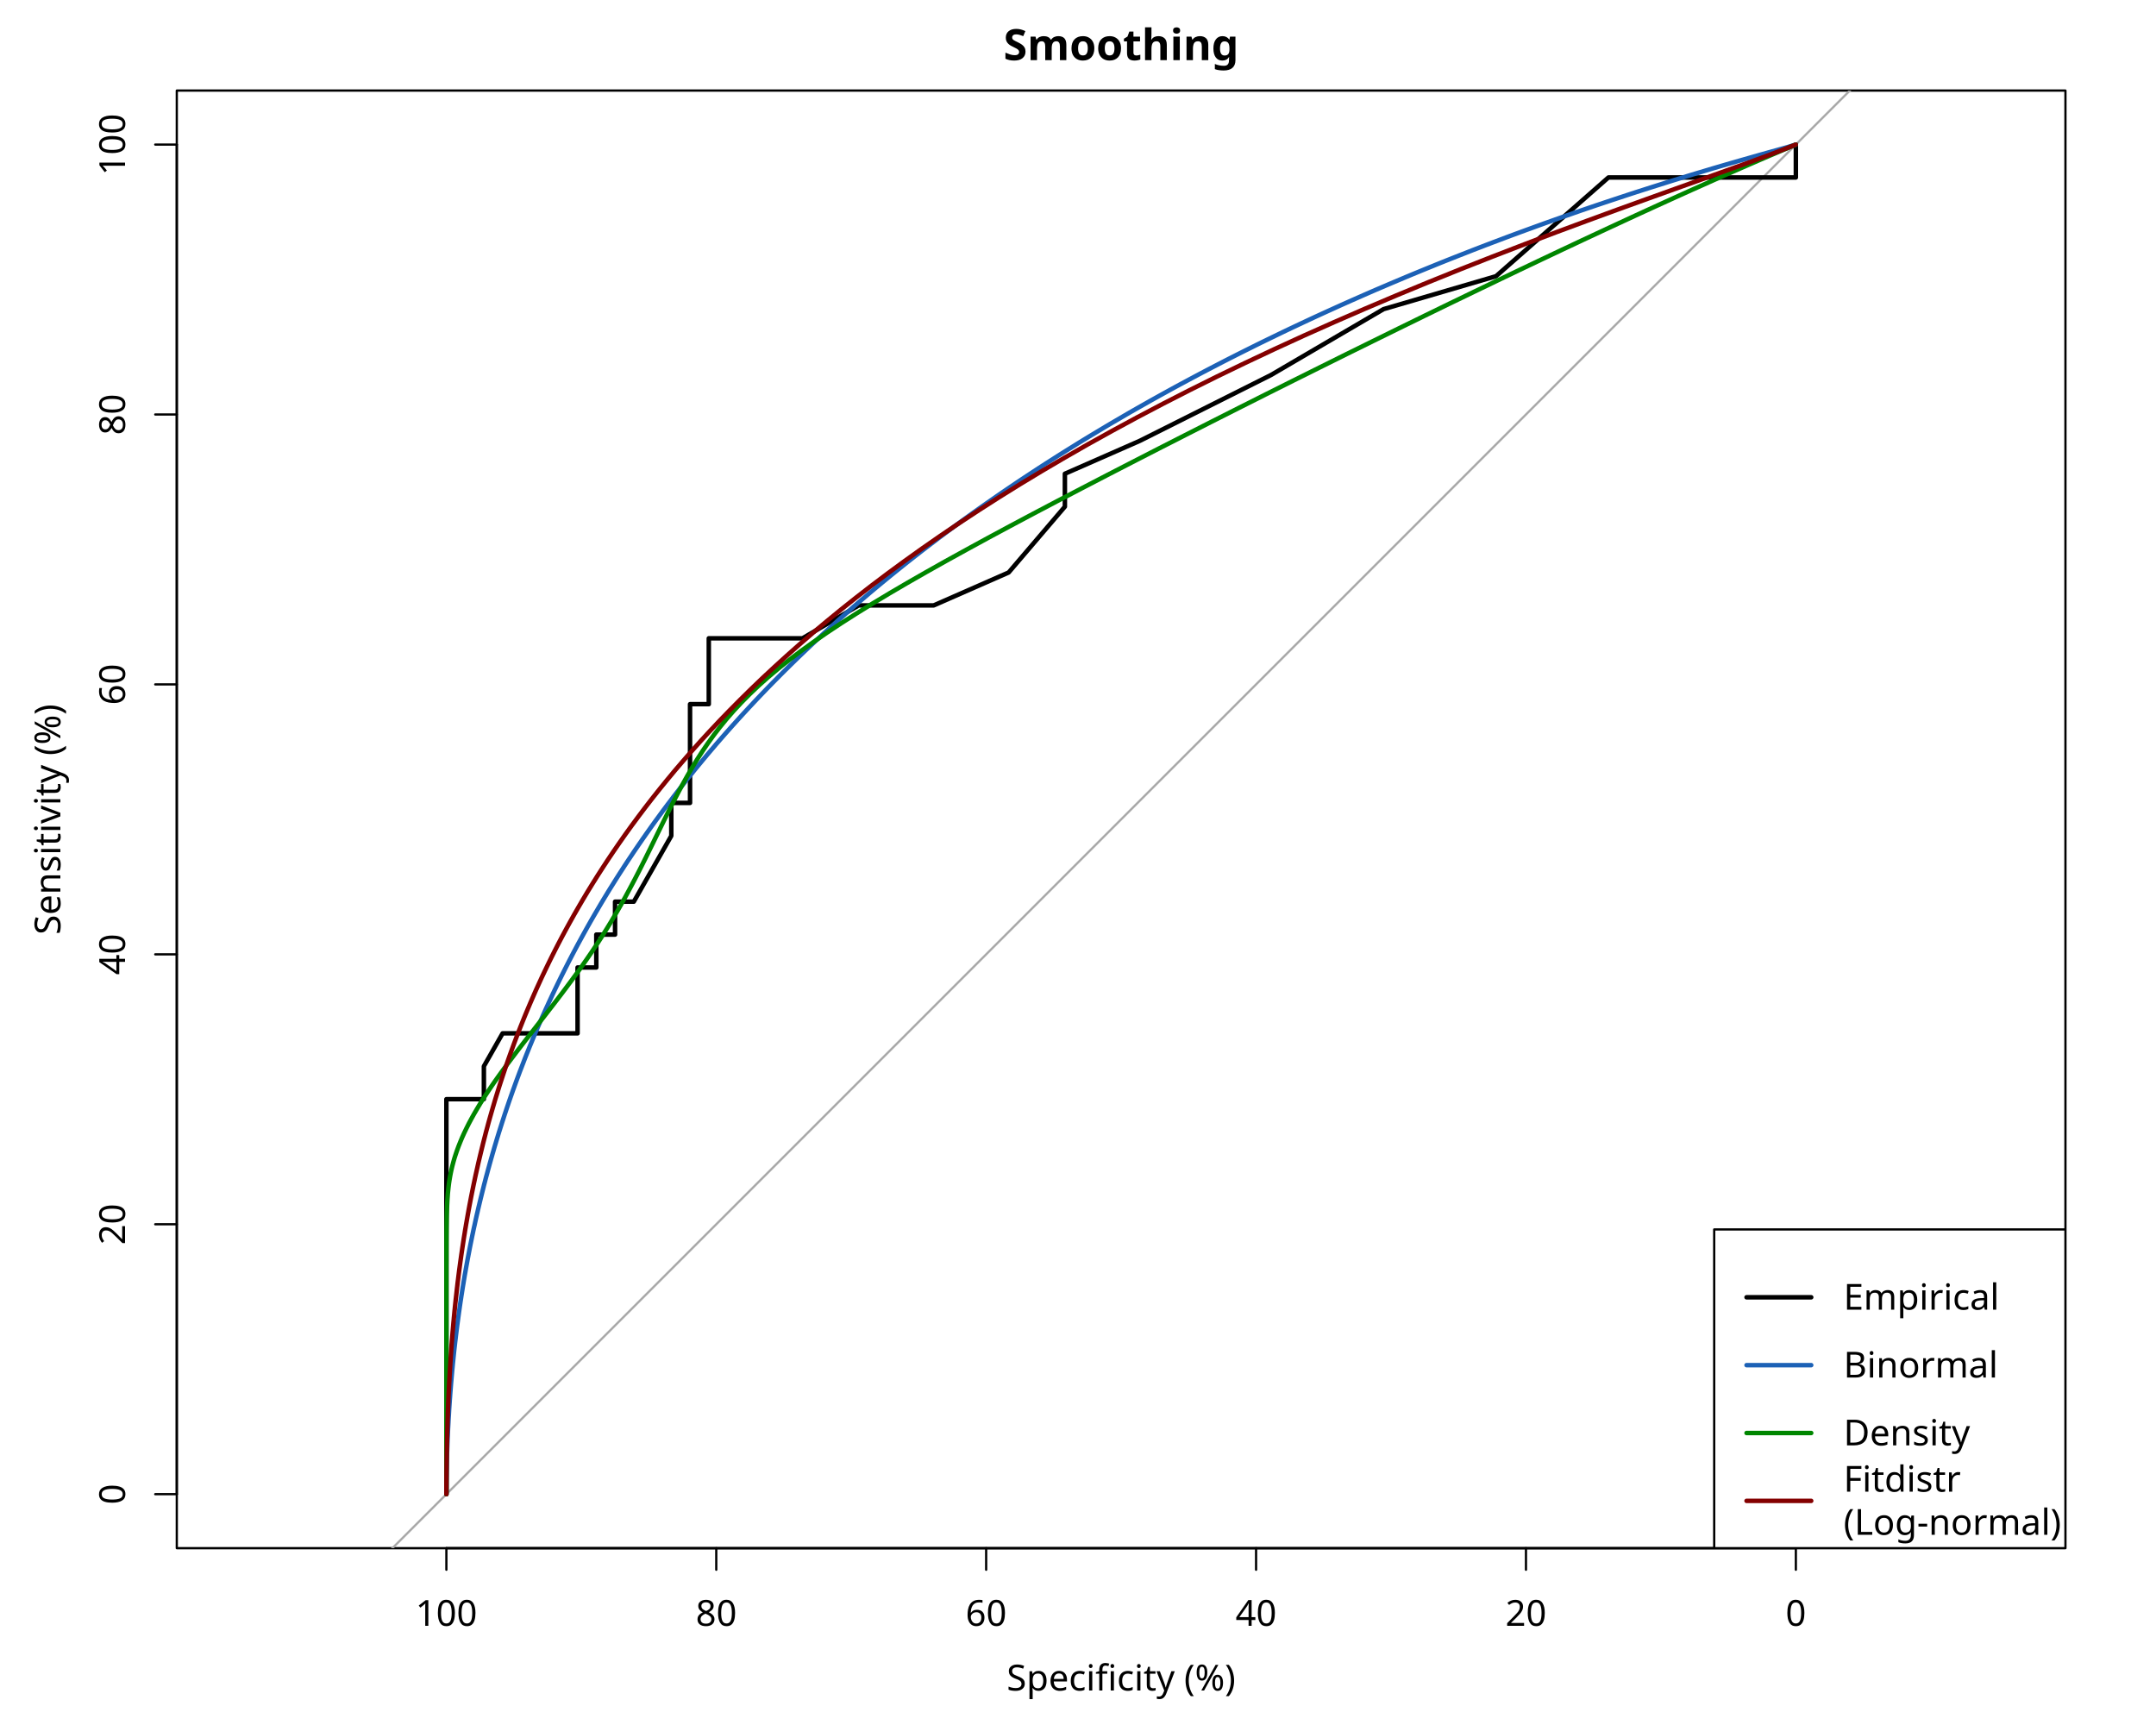
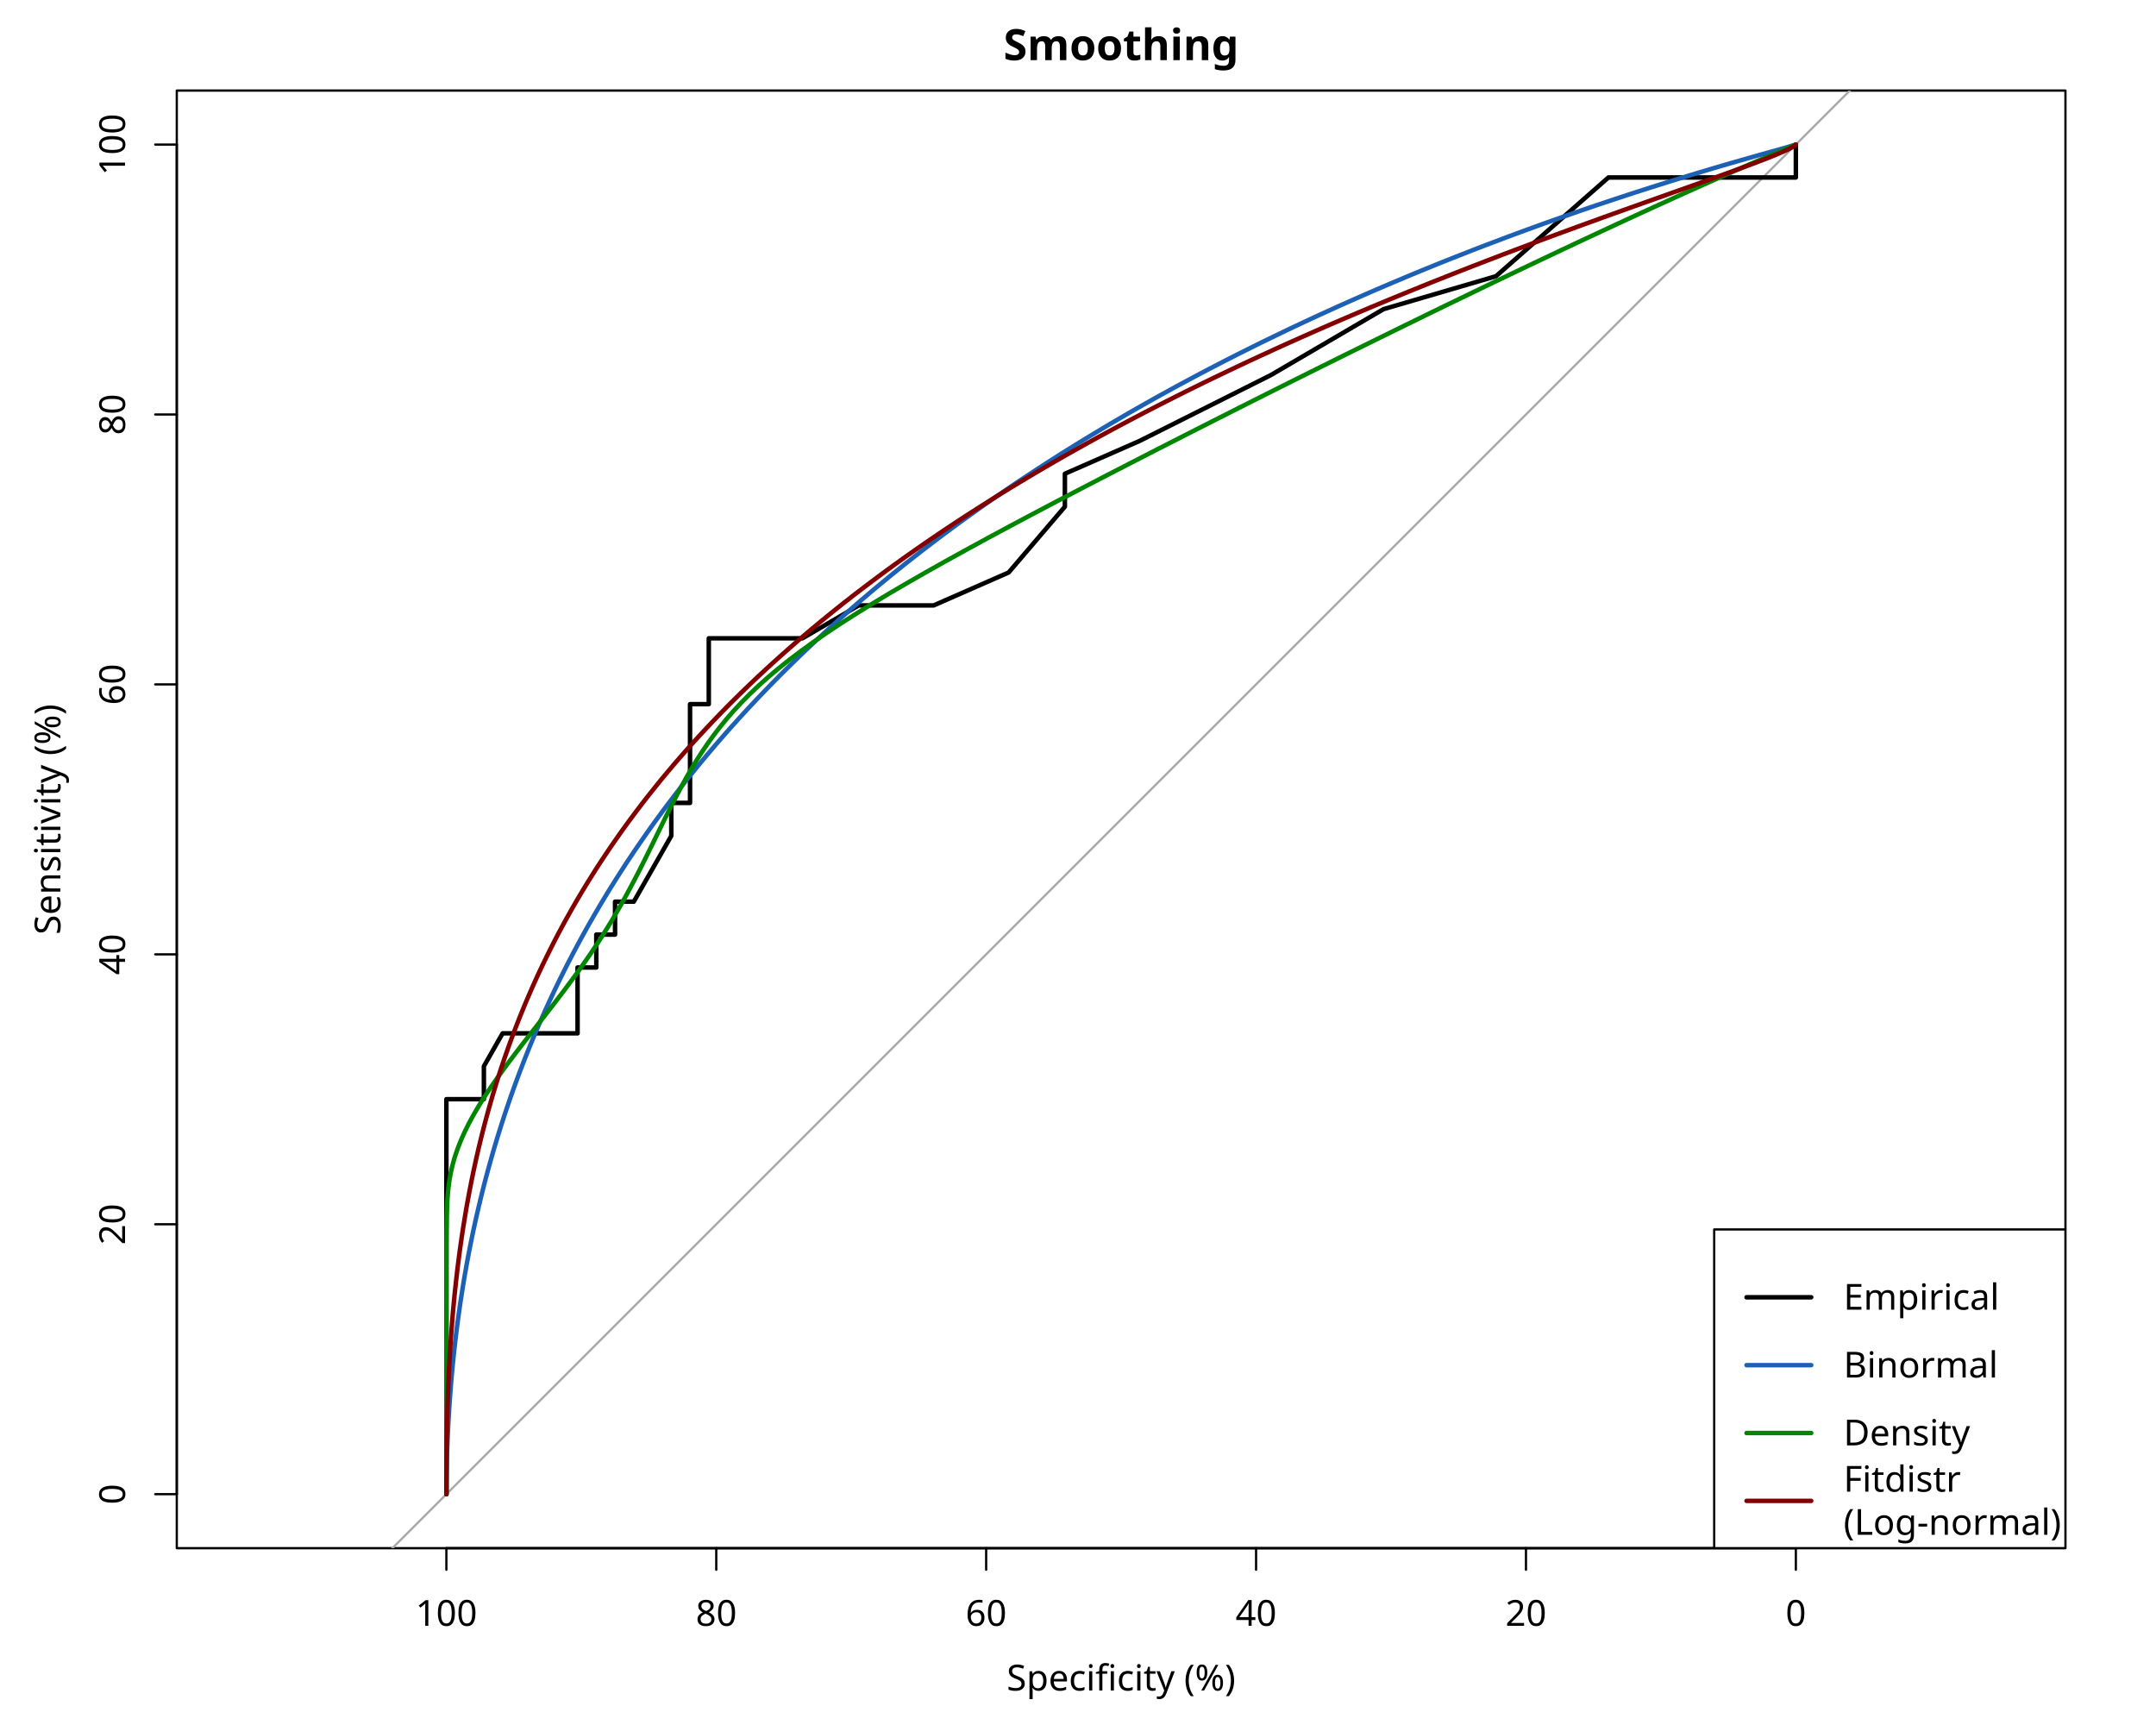
<svg xmlns="http://www.w3.org/2000/svg" class="svglite" data-engine-version="2.0" width="720.00pt" height="576.00pt" viewBox="0 0 720.00 576.00">
  <defs>
    <style type="text/css">
    .svglite line, .svglite polyline, .svglite polygon, .svglite path, .svglite rect, .svglite circle {
      fill: none;
      stroke: #000000;
      stroke-linecap: round;
      stroke-linejoin: round;
      stroke-miterlimit: 10.00;
    }
  </style>
  </defs>
  <rect width="100%" height="100%" style="stroke: none; fill: #FFFFFF;" />
  <defs>
    <clipPath id="cpMC4wMHw3MjAuMDB8MC4wMHw1NzYuMDA=">
      <rect x="0.00" y="0.00" width="720.00" height="576.00" />
    </clipPath>
  </defs>
  <g clip-path="url(#cpMC4wMHw3MjAuMDB8MC4wMHw1NzYuMDA=)">
    <text x="374.40" y="20.08" text-anchor="middle" style="font-size: 14.40px; font-weight: bold; font-family: sans;" textLength="68.85px" lengthAdjust="spacingAndGlyphs">Smoothing</text>
    <text x="374.40" y="564.48" text-anchor="middle" style="font-size: 12.00px; font-family: sans;" textLength="76.02px" lengthAdjust="spacingAndGlyphs">Specificity (%)</text>
    <text transform="translate(20.16,273.60) rotate(-90)" text-anchor="middle" style="font-size: 12.00px; font-family: sans;" textLength="76.02px" lengthAdjust="spacingAndGlyphs">Sensitivity (%)</text>
    <polygon points="59.04,516.96 689.76,516.96 689.76,30.24 59.04,30.24 " style="stroke-width: 0.75; fill: none;" />
    <line x1="599.73" y1="516.96" x2="149.07" y2="516.96" style="stroke-width: 0.75;" />
    <line x1="599.73" y1="516.96" x2="599.73" y2="524.16" style="stroke-width: 0.75;" />
    <line x1="509.60" y1="516.96" x2="509.60" y2="524.16" style="stroke-width: 0.75;" />
    <line x1="419.47" y1="516.96" x2="419.47" y2="524.16" style="stroke-width: 0.75;" />
    <line x1="329.33" y1="516.96" x2="329.33" y2="524.16" style="stroke-width: 0.75;" />
    <line x1="239.20" y1="516.96" x2="239.20" y2="524.16" style="stroke-width: 0.75;" />
    <line x1="149.07" y1="516.96" x2="149.07" y2="524.16" style="stroke-width: 0.75;" />
    <text x="149.07" y="542.88" text-anchor="middle" style="font-size: 12.00px; font-family: sans;" textLength="20.02px" lengthAdjust="spacingAndGlyphs">100</text>
    <text x="239.20" y="542.88" text-anchor="middle" style="font-size: 12.00px; font-family: sans;" textLength="13.35px" lengthAdjust="spacingAndGlyphs">80</text>
    <text x="329.33" y="542.88" text-anchor="middle" style="font-size: 12.00px; font-family: sans;" textLength="13.35px" lengthAdjust="spacingAndGlyphs">60</text>
    <text x="419.47" y="542.88" text-anchor="middle" style="font-size: 12.00px; font-family: sans;" textLength="13.35px" lengthAdjust="spacingAndGlyphs">40</text>
    <text x="509.60" y="542.88" text-anchor="middle" style="font-size: 12.00px; font-family: sans;" textLength="13.35px" lengthAdjust="spacingAndGlyphs">20</text>
    <text x="599.73" y="542.88" text-anchor="middle" style="font-size: 12.00px; font-family: sans;" textLength="6.67px" lengthAdjust="spacingAndGlyphs">0</text>
    <line x1="59.04" y1="498.93" x2="59.04" y2="48.27" style="stroke-width: 0.75;" />
    <line x1="59.04" y1="498.93" x2="51.84" y2="498.93" style="stroke-width: 0.75;" />
    <line x1="59.04" y1="408.80" x2="51.84" y2="408.80" style="stroke-width: 0.75;" />
    <line x1="59.04" y1="318.67" x2="51.84" y2="318.67" style="stroke-width: 0.75;" />
    <line x1="59.04" y1="228.53" x2="51.84" y2="228.53" style="stroke-width: 0.75;" />
    <line x1="59.04" y1="138.40" x2="51.84" y2="138.40" style="stroke-width: 0.75;" />
    <line x1="59.04" y1="48.27" x2="51.84" y2="48.27" style="stroke-width: 0.75;" />
    <text transform="translate(41.76,498.93) rotate(-90)" text-anchor="middle" style="font-size: 12.00px; font-family: sans;" textLength="6.67px" lengthAdjust="spacingAndGlyphs">0</text>
    <text transform="translate(41.76,408.80) rotate(-90)" text-anchor="middle" style="font-size: 12.00px; font-family: sans;" textLength="13.35px" lengthAdjust="spacingAndGlyphs">20</text>
    <text transform="translate(41.76,318.67) rotate(-90)" text-anchor="middle" style="font-size: 12.00px; font-family: sans;" textLength="13.35px" lengthAdjust="spacingAndGlyphs">40</text>
    <text transform="translate(41.76,228.53) rotate(-90)" text-anchor="middle" style="font-size: 12.00px; font-family: sans;" textLength="13.35px" lengthAdjust="spacingAndGlyphs">60</text>
    <text transform="translate(41.76,138.40) rotate(-90)" text-anchor="middle" style="font-size: 12.00px; font-family: sans;" textLength="13.35px" lengthAdjust="spacingAndGlyphs">80</text>
    <text transform="translate(41.76,48.27) rotate(-90)" text-anchor="middle" style="font-size: 12.00px; font-family: sans;" textLength="20.02px" lengthAdjust="spacingAndGlyphs">100</text>
  </g>
  <defs>
    <clipPath id="cpNTkuMDR8Njg5Ljc2fDMwLjI0fDUxNi45Ng==">
      <rect x="59.04" y="30.24" width="630.72" height="486.72" />
    </clipPath>
  </defs>
  <g clip-path="url(#cpNTkuMDR8Njg5Ljc2fDMwLjI0fDUxNi45Ng==)">
    <line x1="59.04" y1="588.96" x2="689.76" y2="-41.76" style="stroke-width: 0.75; stroke: #A9A9A9;" />
    <polyline points="599.73,48.27 599.73,59.26 568.44,59.26 549.66,59.26 537.14,59.26 499.59,92.23 462.03,103.23 424.47,125.21 380.66,147.19 355.62,158.19 355.62,169.18 336.84,191.16 311.81,202.15 286.77,202.15 267.99,213.14 255.47,213.14 249.21,213.14 236.70,213.14 236.70,224.14 236.70,235.13 230.44,235.13 230.44,246.12 230.44,257.11 230.44,268.10 224.18,268.10 224.18,279.10 217.92,290.09 211.66,301.08 205.40,301.08 205.40,312.07 199.14,312.07 199.14,323.06 192.88,323.06 192.88,345.05 186.62,345.05 180.36,345.05 167.84,345.05 161.59,356.04 161.59,367.03 149.07,367.03 149.07,378.02 149.07,389.01 149.07,400.01 149.07,411.00 149.07,432.98 149.07,443.97 149.07,454.97 149.07,465.96 149.07,476.95 149.07,487.94 149.07,498.93 " style="stroke-width: 1.50;" />
    <polyline points="599.73,48.27 599.73,48.27 596.85,49.15 593.72,50.03 590.56,50.91 587.42,51.79 584.30,52.68 581.21,53.56 578.15,54.44 575.12,55.32 572.12,56.20 569.15,57.09 566.21,57.97 563.30,58.85 560.43,59.73 557.58,60.61 554.76,61.50 551.96,62.38 549.20,63.26 546.45,64.14 543.74,65.02 541.05,65.91 538.38,66.79 535.74,67.67 533.12,68.55 530.53,69.43 527.95,70.31 525.40,71.20 522.87,72.08 520.37,72.96 517.88,73.84 515.41,74.72 512.96,75.61 510.54,76.49 508.13,77.37 505.74,78.25 503.37,79.13 501.02,80.02 498.68,80.90 496.36,81.78 494.07,82.66 491.78,83.54 489.52,84.43 487.27,85.31 485.04,86.19 482.82,87.07 480.62,87.95 478.44,88.84 476.27,89.72 474.12,90.60 471.98,91.48 469.86,92.36 467.75,93.25 465.66,94.13 463.58,95.01 461.52,95.89 459.46,96.77 457.43,97.65 455.40,98.54 453.40,99.42 451.40,100.30 449.42,101.18 447.45,102.06 445.49,102.95 443.55,103.83 441.61,104.71 439.69,105.59 437.79,106.47 435.89,107.36 434.01,108.24 432.14,109.12 430.28,110.00 428.44,110.88 426.60,111.77 424.78,112.65 422.97,113.53 421.16,114.41 419.38,115.29 417.60,116.18 415.83,117.06 414.07,117.94 412.33,118.82 410.59,119.70 408.87,120.58 407.15,121.47 405.45,122.35 403.75,123.23 402.07,124.11 400.40,124.99 398.73,125.88 397.08,126.76 395.44,127.64 393.80,128.52 392.18,129.40 390.56,130.29 388.96,131.17 387.36,132.05 385.78,132.93 384.20,133.81 382.63,134.70 381.07,135.58 379.52,136.46 377.98,137.34 376.45,138.22 374.93,139.11 373.42,139.99 371.91,140.87 370.41,141.75 368.93,142.63 367.45,143.52 365.98,144.40 364.51,145.28 363.06,146.16 361.61,147.04 360.18,147.92 358.75,148.81 357.33,149.69 355.91,150.57 354.51,151.45 353.11,152.33 351.72,153.22 350.34,154.10 348.96,154.98 347.60,155.86 346.24,156.74 344.89,157.63 343.55,158.51 342.21,159.39 340.88,160.27 339.56,161.15 338.25,162.04 336.94,162.92 335.64,163.80 334.35,164.68 333.07,165.56 331.79,166.45 330.52,167.33 329.25,168.21 328.00,169.09 326.75,169.97 325.51,170.86 324.27,171.74 323.04,172.62 321.82,173.50 320.61,174.38 319.40,175.26 318.19,176.15 317.00,177.03 315.81,177.91 314.63,178.79 313.45,179.67 312.28,180.56 311.12,181.44 309.97,182.32 308.82,183.20 307.67,184.08 306.54,184.97 305.40,185.85 304.28,186.73 303.16,187.61 302.05,188.49 300.94,189.38 299.84,190.26 298.75,191.14 297.66,192.02 296.58,192.90 295.50,193.79 294.43,194.67 293.37,195.55 292.31,196.43 291.26,197.31 290.21,198.19 289.17,199.08 288.13,199.96 287.10,200.84 286.08,201.72 285.06,202.60 284.05,203.49 283.04,204.37 282.04,205.25 281.04,206.13 280.05,207.01 279.07,207.90 278.09,208.78 277.11,209.66 276.14,210.54 275.18,211.42 274.22,212.31 273.27,213.19 272.32,214.07 271.38,214.95 270.44,215.83 269.51,216.72 268.58,217.60 267.66,218.48 266.74,219.36 265.83,220.24 264.92,221.13 264.02,222.01 263.13,222.89 262.23,223.77 261.35,224.65 260.47,225.53 259.59,226.42 258.72,227.30 257.85,228.18 256.99,229.06 256.13,229.94 255.28,230.83 254.43,231.71 253.59,232.59 252.75,233.47 251.92,234.35 251.09,235.24 250.26,236.12 249.44,237.00 248.63,237.88 247.82,238.76 247.01,239.65 246.21,240.53 245.42,241.41 244.62,242.29 243.84,243.17 243.05,244.06 242.27,244.94 241.50,245.82 240.73,246.70 239.97,247.58 239.20,248.46 238.45,249.35 237.70,250.23 236.95,251.11 236.20,251.99 235.47,252.87 234.73,253.76 234.00,254.64 233.27,255.52 232.55,256.40 231.83,257.28 231.12,258.17 230.41,259.05 229.70,259.93 229.00,260.81 228.31,261.69 227.61,262.58 226.92,263.46 226.24,264.34 225.56,265.22 224.88,266.10 224.21,266.99 223.54,267.87 222.87,268.75 222.21,269.63 221.55,270.51 220.90,271.40 220.25,272.28 219.61,273.16 218.96,274.04 218.33,274.92 217.69,275.80 217.06,276.69 216.44,277.57 215.81,278.45 215.20,279.33 214.58,280.21 213.97,281.10 213.36,281.98 212.76,282.86 212.16,283.74 211.56,284.62 210.97,285.51 210.38,286.39 209.79,287.27 209.21,288.15 208.63,289.03 208.06,289.92 207.49,290.80 206.92,291.68 206.36,292.56 205.80,293.44 205.24,294.33 204.69,295.21 204.14,296.09 203.59,296.97 203.05,297.85 202.51,298.74 201.97,299.62 201.44,300.50 200.91,301.38 200.39,302.26 199.87,303.14 199.35,304.03 198.83,304.91 198.32,305.79 197.81,306.67 197.30,307.55 196.80,308.44 196.30,309.32 195.81,310.20 195.32,311.08 194.83,311.96 194.34,312.85 193.86,313.73 193.38,314.61 192.90,315.49 192.43,316.37 191.96,317.26 191.49,318.14 191.03,319.02 190.57,319.90 190.11,320.78 189.66,321.67 189.21,322.55 188.76,323.43 188.32,324.31 187.88,325.19 187.44,326.07 187.00,326.96 186.57,327.84 186.14,328.72 185.72,329.60 185.29,330.48 184.87,331.37 184.45,332.25 184.04,333.13 183.63,334.01 183.22,334.89 182.82,335.78 182.41,336.66 182.01,337.54 181.62,338.42 181.22,339.30 180.83,340.19 180.45,341.07 180.06,341.95 179.68,342.83 179.30,343.71 178.92,344.60 178.55,345.48 178.18,346.36 177.81,347.24 177.45,348.12 177.08,349.01 176.72,349.89 176.37,350.77 176.01,351.65 175.66,352.53 175.31,353.41 174.97,354.30 174.63,355.18 174.29,356.06 173.95,356.94 173.61,357.82 173.28,358.71 172.95,359.59 172.62,360.47 172.30,361.35 171.98,362.23 171.66,363.12 171.34,364.00 171.03,364.88 170.72,365.76 170.41,366.64 170.10,367.53 169.80,368.41 169.50,369.29 169.20,370.17 168.91,371.05 168.61,371.94 168.32,372.82 168.04,373.70 167.75,374.58 167.47,375.46 167.19,376.34 166.91,377.23 166.63,378.11 166.36,378.99 166.09,379.87 165.82,380.75 165.56,381.64 165.29,382.52 165.03,383.40 164.78,384.28 164.52,385.16 164.27,386.05 164.01,386.93 163.77,387.81 163.52,388.69 163.28,389.57 163.03,390.46 162.80,391.34 162.56,392.22 162.32,393.10 162.09,393.98 161.86,394.87 161.63,395.75 161.41,396.63 161.19,397.51 160.97,398.39 160.75,399.28 160.53,400.16 160.32,401.04 160.11,401.92 159.90,402.80 159.69,403.68 159.49,404.57 159.28,405.45 159.08,406.33 158.88,407.21 158.69,408.09 158.50,408.98 158.30,409.86 158.11,410.74 157.93,411.62 157.74,412.50 157.56,413.39 157.38,414.27 157.20,415.15 157.02,416.03 156.85,416.91 156.68,417.80 156.51,418.68 156.34,419.56 156.17,420.44 156.01,421.32 155.85,422.21 155.69,423.09 155.53,423.97 155.38,424.85 155.22,425.73 155.07,426.62 154.92,427.50 154.78,428.38 154.63,429.26 154.49,430.14 154.35,431.02 154.21,431.91 154.07,432.79 153.94,433.67 153.80,434.55 153.67,435.43 153.54,436.32 153.42,437.20 153.29,438.08 153.17,438.96 153.05,439.84 152.93,440.73 152.81,441.61 152.69,442.49 152.58,443.37 152.47,444.25 152.36,445.14 152.25,446.02 152.15,446.90 152.04,447.78 151.94,448.66 151.84,449.55 151.74,450.43 151.64,451.31 151.55,452.19 151.46,453.07 151.37,453.95 151.28,454.84 151.19,455.72 151.11,456.60 151.02,457.48 150.94,458.36 150.86,459.25 150.78,460.13 150.71,461.01 150.63,461.89 150.56,462.77 150.49,463.66 150.42,464.54 150.35,465.42 150.29,466.30 150.22,467.18 150.16,468.07 150.10,468.95 150.04,469.83 149.98,470.71 149.93,471.59 149.88,472.48 149.82,473.36 149.77,474.24 149.73,475.12 149.68,476.00 149.63,476.89 149.59,477.77 149.55,478.65 149.51,479.53 149.47,480.41 149.44,481.29 149.40,482.18 149.37,483.06 149.34,483.94 149.31,484.82 149.28,485.70 149.25,486.59 149.23,487.47 149.21,488.35 149.19,489.23 149.17,490.11 149.15,491.00 149.13,491.88 149.12,492.76 149.10,493.64 149.09,494.52 149.08,495.41 149.08,496.29 149.07,497.17 149.07,498.05 149.07,498.93 149.07,498.93 " style="stroke-width: 1.50; stroke: #1C61B6;" />
    <polyline points="599.73,48.27 599.73,48.27 599.72,48.27 599.70,48.28 599.68,48.29 599.66,48.30 599.62,48.32 599.58,48.33 599.52,48.36 599.46,48.39 599.37,48.42 599.27,48.47 599.14,48.52 598.99,48.59 598.80,48.66 598.58,48.76 598.31,48.88 597.98,49.01 597.59,49.18 597.14,49.37 596.60,49.60 595.96,49.86 595.22,50.18 594.37,50.54 593.38,50.96 592.24,51.45 590.93,52.00 589.45,52.64 587.77,53.36 585.87,54.19 583.74,55.11 581.36,56.15 578.71,57.31 575.78,58.60 572.55,60.03 569.01,61.61 565.14,63.34 560.94,65.23 556.40,67.29 551.50,69.52 546.25,71.93 540.65,74.52 534.69,77.29 528.39,80.23 521.75,83.35 514.78,86.65 507.50,90.11 499.93,93.74 492.08,97.52 483.98,101.43 475.66,105.48 467.14,109.65 458.46,113.92 449.63,118.27 440.71,122.70 431.71,127.18 422.68,131.70 413.66,136.24 404.66,140.79 395.72,145.33 386.87,149.84 378.16,154.31 369.60,158.72 361.22,163.07 353.04,167.34 345.08,171.53 337.37,175.63 329.93,179.63 322.76,183.54 315.87,187.34 309.29,191.04 303.00,194.64 297.02,198.14 291.35,201.55 285.99,204.87 280.92,208.10 276.16,211.26 271.69,214.35 267.49,217.38 263.57,220.34 259.91,223.26 256.49,226.14 253.31,228.98 250.35,231.79 247.60,234.57 245.03,237.33 242.64,240.07 240.41,242.80 238.33,245.51 236.38,248.21 234.55,250.89 232.83,253.56 231.20,256.22 229.65,258.87 228.18,261.50 226.77,264.11 225.41,266.70 224.09,269.26 222.82,271.81 221.57,274.32 220.35,276.81 219.15,279.26 217.97,281.68 216.80,284.06 215.64,286.41 214.48,288.73 213.33,291.00 212.17,293.25 211.01,295.45 209.85,297.62 208.69,299.76 207.51,301.87 206.32,303.95 205.12,306.00 203.91,308.04 202.68,310.05 201.43,312.04 200.16,314.02 198.87,315.99 197.56,317.96 196.22,319.91 194.85,321.87 193.47,323.82 192.05,325.78 190.61,327.74 189.15,329.70 187.67,331.67 186.16,333.65 184.64,335.63 183.10,337.61 181.56,339.60 180.00,341.59 178.45,343.58 176.89,345.57 175.35,347.55 173.82,349.53 172.30,351.51 170.82,353.47 169.36,355.42 167.94,357.35 166.56,359.26 165.22,361.15 163.93,363.02 162.70,364.86 161.52,366.67 160.40,368.44 159.35,370.19 158.35,371.90 157.42,373.57 156.55,375.20 155.75,376.80 155.00,378.35 154.32,379.86 153.70,381.34 153.13,382.77 152.62,384.16 152.16,385.51 151.74,386.82 151.38,388.10 151.05,389.34 150.76,390.56 150.51,391.74 150.29,392.91 150.10,394.05 149.93,395.17 149.79,396.29 149.67,397.39 149.56,398.50 149.48,399.61 149.40,400.73 149.34,401.86 149.29,403.01 149.25,404.19 149.21,405.39 149.18,406.62 149.16,407.88 149.14,409.18 149.12,410.52 149.11,411.90 149.10,413.32 149.09,414.78 149.09,416.28 149.08,417.81 149.08,419.38 149.08,420.98 149.07,422.61 149.07,424.27 149.07,425.94 149.07,427.63 149.07,429.33 149.07,431.04 149.07,432.74 149.07,434.45 149.07,436.14 149.07,437.83 149.07,439.49 149.07,441.14 149.07,442.76 149.07,444.36 149.07,445.92 149.07,447.46 149.07,448.96 149.07,450.42 149.07,451.85 149.07,453.25 149.07,454.60 149.07,455.92 149.07,457.20 149.07,458.44 149.07,459.65 149.07,460.81 149.07,461.94 149.07,463.04 149.07,464.10 149.07,465.12 149.07,466.11 149.07,467.07 149.07,467.99 149.07,468.88 149.07,469.75 149.07,470.58 149.07,471.39 149.07,472.16 149.07,472.92 149.07,473.64 149.07,474.35 149.07,475.03 149.07,475.68 149.07,476.32 149.07,476.94 149.07,477.54 149.07,478.12 149.07,478.68 149.07,479.23 149.07,479.76 149.07,480.27 149.07,480.77 149.07,481.25 149.07,481.71 149.07,482.15 149.07,482.58 149.07,483.00 149.07,483.39 149.07,483.76 149.07,484.12 149.07,484.46 149.07,484.78 149.07,485.08 149.07,485.37 149.07,485.63 149.07,485.88 149.07,486.10 149.07,486.31 149.07,486.50 149.07,486.68 149.07,486.84 149.07,486.98 149.07,487.11 149.07,487.22 149.07,487.33 149.07,487.42 149.07,487.50 149.07,487.57 149.07,487.63 149.07,487.68 149.07,487.72 149.07,487.76 149.07,487.80 149.07,487.82 149.07,487.85 149.07,487.87 149.07,487.88 149.07,487.90 149.07,487.91 149.07,487.92 149.07,487.93 149.07,487.93 149.07,487.94 149.07,487.94 149.07,487.94 149.07,487.95 149.07,487.95 149.07,487.95 149.07,487.95 149.07,487.95 149.07,487.95 149.07,487.95 149.07,487.95 149.07,487.95 149.07,487.95 149.07,487.95 149.07,487.95 149.07,487.95 149.07,487.95 149.07,487.95 149.07,487.95 149.07,487.95 149.07,487.95 149.07,487.95 149.07,487.95 149.07,487.95 149.07,487.95 149.07,487.95 149.07,487.95 149.07,487.95 149.07,487.95 149.07,487.95 149.07,487.95 149.07,487.95 149.07,487.95 149.07,487.95 149.07,487.95 149.07,487.95 149.07,487.95 149.07,487.95 149.07,487.95 149.07,487.95 149.07,487.95 149.07,487.95 149.07,487.95 149.07,487.95 149.07,487.95 149.07,487.95 149.07,487.95 149.07,487.95 149.07,487.95 149.07,487.95 149.07,487.95 149.07,487.95 149.07,487.95 149.07,487.95 149.07,487.95 149.07,487.95 149.07,487.95 149.07,487.95 149.07,487.95 149.07,487.95 149.07,487.95 149.07,487.95 149.07,487.95 149.07,487.95 149.07,487.95 149.07,487.95 149.07,487.95 149.07,487.95 149.07,487.95 149.07,487.95 149.07,487.95 149.07,487.95 149.07,487.95 149.07,487.95 149.07,487.95 149.07,487.95 149.07,487.95 149.07,487.95 149.07,487.95 149.07,487.95 149.07,487.95 149.07,487.95 149.07,487.95 149.07,487.95 149.07,487.95 149.07,487.95 149.07,487.95 149.07,487.95 149.07,487.95 149.07,487.95 149.07,487.95 149.07,487.95 149.07,487.95 149.07,487.95 149.07,487.95 149.07,487.95 149.07,487.95 149.07,487.95 149.07,487.95 149.07,487.95 149.07,487.95 149.07,487.95 149.07,487.95 149.07,487.95 149.07,487.95 149.07,487.95 149.07,487.95 149.07,487.95 149.07,487.95 149.07,487.95 149.07,487.95 149.07,487.95 149.07,487.95 149.07,487.95 149.07,487.95 149.07,487.95 149.07,487.95 149.07,487.95 149.07,487.95 149.07,487.95 149.07,487.95 149.07,487.95 149.07,487.95 149.07,487.95 149.07,487.95 149.07,487.95 149.07,487.95 149.07,487.95 149.07,487.95 149.07,487.95 149.07,487.95 149.07,487.95 149.07,487.95 149.07,487.95 149.07,487.95 149.07,487.95 149.07,487.95 149.07,487.95 149.07,487.95 149.07,487.95 149.07,487.95 149.07,487.95 149.07,487.95 149.07,487.95 149.07,487.95 149.07,487.95 149.07,487.95 149.07,487.96 149.07,487.96 149.07,487.96 149.07,487.96 149.07,487.96 149.07,487.96 149.07,487.96 149.07,487.96 149.07,487.97 149.07,487.97 149.07,487.97 149.07,487.98 149.07,487.98 149.07,487.99 149.07,488.00 149.07,488.01 149.07,488.03 149.07,488.05 149.07,488.07 149.07,488.09 149.07,488.12 149.07,488.15 149.07,488.19 149.07,488.24 149.07,488.29 149.07,488.36 149.07,488.43 149.07,488.51 149.07,488.60 149.07,488.70 149.07,488.82 149.07,488.95 149.07,489.09 149.07,489.24 149.07,489.41 149.07,489.60 149.07,489.80 149.07,490.02 149.07,490.25 149.07,490.49 149.07,490.75 149.07,491.02 149.07,491.31 149.07,491.60 149.07,491.91 149.07,492.22 149.07,492.54 149.07,492.87 149.07,493.20 149.07,493.53 149.07,493.86 149.07,494.19 149.07,494.51 149.07,494.83 149.07,495.14 149.07,495.44 149.07,495.73 149.07,496.01 149.07,496.28 149.07,496.53 149.07,496.77 149.07,496.99 149.07,497.20 149.07,497.39 149.07,497.57 149.07,497.73 149.07,497.88 149.07,498.02 149.07,498.14 149.07,498.25 149.07,498.35 149.07,498.43 149.07,498.51 149.07,498.58 149.07,498.63 149.07,498.68 149.07,498.73 149.07,498.76 149.07,498.80 149.07,498.82 149.07,498.84 149.07,498.86 149.07,498.88 149.07,498.89 149.07,498.90 149.07,498.91 149.07,498.92 149.07,498.92 149.07,498.93 149.07,498.93 " style="stroke-width: 1.50; stroke: #008600;" />
-     <polyline points="599.73,48.27 599.73,48.27 595.49,49.96 590.16,51.99 583.80,54.33 576.50,56.96 568.38,59.86 559.57,63.01 550.18,66.38 540.32,69.94 530.12,73.68 519.66,77.56 509.04,81.59 498.33,85.72 487.60,89.95 476.91,94.27 466.31,98.65 455.84,103.09 445.54,107.57 435.42,112.08 425.52,116.62 415.86,121.17 406.44,125.72 397.27,130.28 388.37,134.83 379.74,139.37 371.38,143.89 363.29,148.38 355.47,152.86 347.91,157.30 340.61,161.71 333.58,166.08 326.80,170.42 320.26,174.72 313.96,178.97 307.90,183.18 302.07,187.35 296.45,191.47 291.05,195.54 285.86,199.56 280.86,203.54 276.06,207.47 271.44,211.34 267.00,215.17 262.74,218.95 258.64,222.68 254.70,226.35 250.91,229.98 247.27,233.56 243.77,237.09 240.40,240.56 237.17,243.99 234.06,247.37 231.08,250.70 228.21,253.99 225.44,257.22 222.79,260.41 220.24,263.55 217.78,266.65 215.42,269.70 213.15,272.71 210.96,275.67 208.86,278.58 206.84,281.46 204.89,284.29 203.02,287.07 201.22,289.82 199.48,292.52 197.81,295.19 196.20,297.81 194.65,300.40 193.16,302.95 191.72,305.45 190.34,307.92 189.00,310.36 187.71,312.76 186.47,315.12 185.28,317.44 184.13,319.73 183.02,321.99 181.95,324.21 180.91,326.40 179.92,328.56 178.95,330.69 178.03,332.78 177.13,334.85 176.27,336.88 175.43,338.88 174.63,340.85 173.85,342.80 173.10,344.71 172.37,346.60 171.67,348.46 171.00,350.30 170.34,352.10 169.71,353.88 169.10,355.64 168.51,357.37 167.94,359.07 167.39,360.75 166.85,362.40 166.34,364.04 165.84,365.64 165.35,367.23 164.89,368.79 164.44,370.33 164.00,371.85 163.57,373.35 163.16,374.82 162.77,376.28 162.38,377.71 162.01,379.13 161.65,380.53 161.30,381.90 160.97,383.26 160.64,384.60 160.32,385.92 160.01,387.22 159.71,388.50 159.43,389.77 159.15,391.01 158.87,392.25 158.61,393.46 158.36,394.66 158.11,395.84 157.87,397.01 157.64,398.16 157.41,399.29 157.19,400.41 156.98,401.52 156.77,402.61 156.57,403.69 156.38,404.75 156.19,405.79 156.01,406.83 155.83,407.85 155.65,408.86 155.49,409.85 155.32,410.83 155.17,411.80 155.01,412.75 154.86,413.70 154.72,414.63 154.58,415.55 154.44,416.46 154.31,417.35 154.18,418.24 154.05,419.11 153.93,419.97 153.81,420.82 153.69,421.66 153.58,422.49 153.47,423.31 153.36,424.12 153.26,424.92 153.16,425.71 153.06,426.49 152.97,427.26 152.87,428.02 152.78,428.77 152.70,429.51 152.61,430.24 152.53,430.97 152.45,431.68 152.37,432.39 152.29,433.09 152.21,433.78 152.14,434.46 152.07,435.13 152.00,435.79 151.93,436.45 151.87,437.10 151.80,437.74 151.74,438.38 151.68,439.00 151.62,439.62 151.56,440.23 151.51,440.84 151.45,441.43 151.40,442.02 151.35,442.61 151.30,443.18 151.25,443.75 151.20,444.32 151.15,444.87 151.11,445.42 151.06,445.97 151.02,446.50 150.98,447.04 150.93,447.56 150.89,448.08 150.85,448.59 150.81,449.10 150.78,449.60 150.74,450.10 150.70,450.59 150.67,451.08 150.64,451.56 150.60,452.03 150.57,452.50 150.54,452.97 150.51,453.42 150.48,453.88 150.45,454.33 150.42,454.77 150.39,455.21 150.36,455.65 150.33,456.08 150.31,456.50 150.28,456.92 150.26,457.34 150.23,457.75 150.21,458.15 150.19,458.56 150.16,458.95 150.14,459.35 150.12,459.74 150.10,460.12 150.08,460.51 150.06,460.88 150.04,461.26 150.02,461.63 150.00,461.99 149.98,462.35 149.96,462.71 149.94,463.07 149.93,463.42 149.91,463.76 149.89,464.11 149.88,464.45 149.86,464.78 149.84,465.11 149.83,465.44 149.81,465.77 149.80,466.09 149.78,466.41 149.77,466.73 149.76,467.04 149.74,467.35 149.73,467.66 149.72,467.96 149.71,468.26 149.69,468.56 149.68,468.85 149.67,469.14 149.66,469.43 149.65,469.72 149.64,470.00 149.62,470.28 149.61,470.56 149.60,470.83 149.59,471.10 149.58,471.37 149.57,471.64 149.56,471.90 149.55,472.16 149.55,472.42 149.54,472.68 149.53,472.93 149.52,473.18 149.51,473.43 149.50,473.68 149.49,473.92 149.49,474.16 149.48,474.40 149.47,474.64 149.46,474.87 149.46,475.10 149.45,475.33 149.44,475.56 149.44,475.79 149.43,476.01 149.42,476.23 149.42,476.45 149.41,476.67 149.40,476.89 149.40,477.10 149.39,477.31 149.39,477.52 149.38,477.73 149.37,477.93 149.37,478.14 149.36,478.34 149.36,478.54 149.35,478.74 149.35,478.93 149.34,479.13 149.34,479.32 149.33,479.51 149.33,479.70 149.32,479.89 149.32,480.07 149.31,480.26 149.31,480.44 149.31,480.62 149.30,480.80 149.30,480.98 149.29,481.15 149.29,481.33 149.29,481.50 149.28,481.67 149.28,481.84 149.27,482.01 149.27,482.17 149.27,482.34 149.26,482.50 149.26,482.66 149.26,482.82 149.25,482.98 149.25,483.14 149.25,483.30 149.24,483.45 149.24,483.61 149.24,483.76 149.23,483.91 149.23,484.06 149.23,484.21 149.23,484.36 149.22,484.50 149.22,484.65 149.22,484.79 149.22,484.93 149.21,485.07 149.21,485.21 149.21,485.35 149.21,485.49 149.20,485.63 149.20,485.76 149.20,485.89 149.20,486.03 149.19,486.16 149.19,486.29 149.19,486.42 149.19,486.55 149.19,486.67 149.18,486.80 149.18,486.93 149.18,487.05 149.18,487.17 149.18,487.29 149.17,487.42 149.17,487.54 149.17,487.65 149.17,487.77 149.17,487.89 149.17,488.01 149.16,488.12 149.16,488.24 149.16,488.35 149.16,488.46 149.16,488.57 149.16,488.68 149.15,488.79 149.15,488.90 149.15,489.01 149.15,489.12 149.15,489.22 149.15,489.33 149.15,489.43 149.14,489.53 149.14,489.64 149.14,489.74 149.14,489.84 149.14,489.94 149.14,490.04 149.14,490.14 149.14,490.24 149.13,490.33 149.13,490.43 149.13,490.53 149.13,490.62 149.13,490.71 149.13,490.81 149.13,490.90 149.13,490.99 149.13,491.08 149.12,491.17 149.12,491.26 149.12,491.35 149.12,491.44 149.12,491.53 149.12,491.61 149.12,491.70 149.12,491.79 149.12,491.87 149.12,491.96 149.12,492.04 149.11,492.12 149.11,492.20 149.11,492.29 149.11,492.37 149.11,492.45 149.11,492.53 149.11,492.61 149.11,492.69 149.11,492.76 149.11,492.84 149.11,492.92 149.11,492.99 149.10,493.07 149.10,493.14 149.10,493.22 149.10,493.29 149.10,493.37 149.10,493.44 149.10,493.51 149.10,493.58 149.10,493.65 149.10,493.73 149.10,493.80 149.10,493.87 149.10,493.93 149.10,494.00 149.10,494.07 149.10,494.14 149.10,494.21 149.09,494.27 149.09,494.34 149.09,494.40 149.09,494.47 149.09,494.53 149.09,494.60 149.09,494.66 149.09,494.73 149.09,494.79 149.09,494.85 149.09,494.91 149.09,494.97 149.09,495.04 149.09,495.10 149.09,495.16 149.09,495.22 149.09,495.28 149.09,495.33 149.09,495.39 149.09,495.45 149.09,495.51 149.08,495.57 149.08,495.62 149.08,495.68 149.08,495.73 149.08,495.79 149.08,495.85 149.08,495.90 149.08,495.95 149.08,496.01 149.08,496.06 149.08,496.12 149.08,496.17 149.08,496.22 149.08,496.27 149.08,496.32 149.08,496.38 149.08,496.43 149.08,496.48 149.08,496.53 149.08,496.58 149.08,496.63 149.08,496.68 149.08,496.73 149.08,496.77 149.08,496.82 149.08,496.87 149.08,496.92 149.08,496.97 149.08,497.01 149.08,497.06 149.08,497.11 149.08,497.15 149.07,497.20 149.07,497.24 149.07,497.29 149.07,497.33 149.07,497.38 149.07,497.42 149.07,497.47 149.07,497.51 149.07,497.55 149.07,497.60 149.07,497.64 149.07,497.68 149.07,497.72 149.07,497.76 149.07,497.81 149.07,497.85 149.07,497.89 149.07,497.93 149.07,497.97 149.07,498.01 149.07,498.05 149.07,498.09 149.07,498.13 149.07,498.17 149.07,498.21 149.07,498.25 149.07,498.28 149.07,498.32 149.07,498.36 149.07,498.40 149.07,498.43 149.07,498.47 149.07,498.51 149.07,498.55 149.07,498.58 149.07,498.62 149.07,498.65 149.07,498.69 149.07,498.73 149.07,498.76 149.07,498.80 149.07,498.83 149.07,498.86 149.07,498.90 149.07,498.93 " style="stroke-width: 1.50; stroke: #840000;" />
+     <polyline points="599.73,48.27 598.85,48.97 597.10,49.90 596.83,50.02 595.34,50.70 593.58,51.46 592.81,51.78 591.83,52.18 590.07,52.88 588.38,53.54 588.31,53.56 586.56,54.23 584.80,54.90 583.73,55.29 583.04,55.55 581.28,56.20 579.53,56.84 578.95,57.05 577.77,57.48 576.01,58.11 574.26,58.75 574.08,58.81 572.50,59.38 570.74,60.00 569.17,60.57 568.99,60.63 567.23,61.26 565.47,61.88 564.22,62.32 563.72,62.50 561.96,63.13 560.20,63.75 559.27,64.08 558.44,64.37 556.69,65.00 554.93,65.62 554.32,65.84 553.17,66.24 551.42,66.87 549.66,67.49 549.37,67.59 547.90,68.12 546.15,68.74 544.45,69.35 544.39,69.37 542.63,70.00 540.87,70.63 539.54,71.11 539.12,71.26 537.36,71.89 535.60,72.52 534.66,72.86 533.85,73.16 532.09,73.80 530.33,74.43 529.81,74.62 528.58,75.07 526.82,75.71 525.06,76.35 525.00,76.38 523.30,77.00 521.55,77.64 520.21,78.14 519.79,78.29 518.03,78.94 516.28,79.59 515.47,79.89 514.52,80.24 512.76,80.90 511.01,81.56 510.76,81.65 509.25,82.22 507.49,82.88 506.09,83.41 505.73,83.54 503.98,84.21 502.22,84.87 501.46,85.16 500.46,85.54 498.71,86.22 496.95,86.89 496.87,86.92 495.19,87.57 493.44,88.25 492.32,88.68 491.68,88.93 489.92,89.61 488.16,90.30 487.82,90.43 486.41,90.99 484.65,91.68 483.36,92.19 482.89,92.37 481.14,93.07 479.38,93.77 478.94,93.95 477.62,94.47 475.87,95.18 474.56,95.71 474.11,95.89 472.35,96.60 470.59,97.31 470.22,97.46 468.84,98.03 467.08,98.75 465.93,99.22 465.32,99.47 463.57,100.19 461.81,100.92 461.68,100.98 460.05,101.65 458.30,102.39 457.47,102.73 456.54,103.13 454.78,103.87 453.31,104.49 453.03,104.61 451.27,105.36 449.51,106.11 449.19,106.25 447.75,106.86 446.00,107.62 445.11,108.00 444.24,108.38 442.48,109.14 441.07,109.76 440.73,109.91 438.97,110.68 437.21,111.46 437.07,111.52 435.46,112.23 433.70,113.02 433.12,113.28 431.94,113.80 430.18,114.59 429.21,115.03 428.43,115.38 426.67,116.18 425.33,116.79 424.91,116.98 423.16,117.79 421.50,118.55 421.40,118.59 419.64,119.41 417.89,120.22 417.71,120.30 416.13,121.04 414.37,121.87 413.96,122.06 412.61,122.70 410.86,123.53 410.25,123.82 409.10,124.37 407.34,125.21 406.58,125.57 405.59,126.05 403.83,126.90 402.95,127.33 402.07,127.76 400.32,128.62 399.36,129.09 398.56,129.48 396.80,130.35 395.81,130.84 395.04,131.23 393.29,132.10 392.29,132.60 391.53,132.99 389.77,133.87 388.82,134.36 388.02,134.77 386.26,135.66 385.38,136.12 384.50,136.57 382.75,137.48 381.98,137.87 380.99,138.39 379.23,139.31 378.62,139.63 377.47,140.23 375.72,141.16 375.29,141.39 373.96,142.10 372.20,143.04 372.00,143.14 370.45,143.98 368.75,144.90 368.69,144.93 366.93,145.89 365.53,146.66 365.18,146.85 363.42,147.82 362.35,148.41 361.66,148.80 359.90,149.78 359.20,150.17 358.15,150.77 356.39,151.76 356.09,151.93 354.63,152.76 353.02,153.69 352.88,153.77 351.12,154.78 349.98,155.44 349.36,155.80 347.61,156.83 346.97,157.20 345.85,157.86 344.09,158.90 344.00,158.96 342.34,159.95 341.06,160.71 340.58,161.00 338.82,162.06 338.15,162.47 337.06,163.13 335.31,164.21 335.28,164.23 333.55,165.29 332.43,165.98 331.79,166.38 330.04,167.48 329.63,167.74 328.28,168.59 326.85,169.50 326.52,169.71 324.77,170.83 324.10,171.26 323.01,171.96 321.39,173.01 321.25,173.10 319.49,174.25 318.71,174.77 317.74,175.41 316.06,176.53 315.98,176.58 314.22,177.76 313.44,178.28 312.47,178.94 310.85,180.04 310.71,180.14 308.95,181.34 308.29,181.80 307.20,182.56 305.76,183.55 305.44,183.78 303.68,185.02 303.26,185.31 301.92,186.26 300.79,187.07 300.17,187.52 298.41,188.78 298.35,188.83 296.65,190.06 295.94,190.58 294.90,191.35 293.55,192.34 293.14,192.65 291.38,193.96 291.20,194.10 289.63,195.28 288.87,195.85 287.87,196.62 286.57,197.61 286.11,197.96 284.35,199.32 284.30,199.37 282.60,200.70 282.05,201.12 280.84,202.08 279.84,202.88 279.08,203.48 277.65,204.64 277.33,204.90 275.57,206.32 275.48,206.40 273.81,207.76 273.34,208.15 272.06,209.22 271.23,209.91 270.30,210.69 269.15,211.67 268.54,212.18 267.09,213.42 266.78,213.68 265.05,215.18 265.03,215.20 263.27,216.74 263.04,216.94 261.51,218.29 261.06,218.69 259.76,219.86 259.10,220.45 258.00,221.45 257.16,222.21 256.24,223.05 255.25,223.97 254.49,224.68 253.37,225.72 252.73,226.32 251.50,227.48 250.97,227.98 249.66,229.24 249.21,229.67 247.85,230.99 247.46,231.37 246.06,232.75 245.70,233.10 244.29,234.51 243.94,234.85 242.54,236.26 242.19,236.62 240.82,238.02 240.43,238.42 239.12,239.78 238.67,240.24 237.44,241.54 236.92,242.09 235.78,243.29 235.16,243.96 234.15,245.05 233.40,245.86 232.53,246.81 231.64,247.78 230.94,248.56 229.89,249.74 229.37,250.32 228.13,251.72 227.82,252.08 226.37,253.74 226.29,253.83 224.78,255.59 224.62,255.79 223.30,257.35 222.86,257.87 221.83,259.10 221.10,259.98 220.38,260.86 219.35,262.14 218.96,262.62 217.59,264.33 217.55,264.38 216.16,266.13 215.83,266.55 214.79,267.89 214.08,268.82 213.45,269.65 212.32,271.13 212.12,271.40 210.81,273.16 210.56,273.49 209.51,274.92 208.80,275.89 208.24,276.67 207.05,278.34 206.99,278.43 205.75,280.19 205.29,280.85 204.53,281.95 203.53,283.40 203.33,283.70 202.15,285.46 201.78,286.02 200.98,287.22 200.02,288.69 199.83,288.97 198.70,290.73 198.26,291.43 197.59,292.49 196.51,294.23 196.50,294.24 195.42,296.00 194.75,297.10 194.35,297.76 193.31,299.52 192.99,300.05 192.28,301.27 191.26,303.03 191.23,303.08 190.27,304.79 189.48,306.20 189.28,306.54 188.32,308.30 187.72,309.40 187.37,310.06 186.43,311.81 185.96,312.71 185.51,313.57 184.61,315.33 184.21,316.12 183.72,317.09 182.85,318.84 182.45,319.65 181.99,320.60 181.14,322.36 180.69,323.30 180.31,324.11 179.49,325.87 178.94,327.09 178.69,327.63 177.90,329.38 177.18,331.03 177.13,331.14 176.37,332.90 175.62,334.66 175.42,335.13 174.89,336.41 174.17,338.17 173.66,339.42 173.46,339.93 172.77,341.68 172.09,343.44 171.91,343.92 171.42,345.20 170.77,346.95 170.15,348.64 170.12,348.71 169.50,350.47 168.88,352.23 168.39,353.63 168.27,353.98 167.68,355.74 167.10,357.50 166.64,358.92 166.53,359.25 165.97,361.01 165.43,362.77 164.89,364.52 164.88,364.56 164.37,366.28 163.86,368.04 163.36,369.79 163.12,370.62 162.87,371.55 162.39,373.31 161.92,375.07 161.46,376.82 161.37,377.19 161.01,378.58 160.58,380.34 160.15,382.09 159.73,383.85 159.61,384.39 159.33,385.61 158.93,387.36 158.55,389.12 158.17,390.88 157.85,392.39 157.80,392.64 157.44,394.39 157.10,396.15 156.76,397.91 156.43,399.66 156.11,401.42 156.09,401.48 155.79,403.18 155.49,404.93 155.20,406.69 154.91,408.45 154.63,410.21 154.36,411.96 154.34,412.13 154.10,413.72 153.85,415.48 153.60,417.23 153.37,418.99 153.14,420.75 152.92,422.50 152.70,424.26 152.58,425.30 152.50,426.02 152.30,427.78 152.11,429.53 151.92,431.29 151.74,433.05 151.57,434.80 151.41,436.56 151.25,438.32 151.10,440.07 150.96,441.83 150.82,443.55 150.82,443.59 150.69,445.35 150.56,447.10 150.44,448.86 150.33,450.62 150.22,452.37 150.12,454.13 150.03,455.89 149.93,457.64 149.85,459.40 149.77,461.16 149.69,462.92 149.62,464.67 149.56,466.43 149.50,468.19 149.44,469.94 149.39,471.70 149.34,473.46 149.30,475.21 149.26,476.97 149.23,478.73 149.20,480.48 149.17,482.24 149.15,484.00 149.13,485.76 149.11,487.51 149.10,489.27 149.09,491.03 149.08,492.78 149.07,494.54 149.07,496.30 149.07,498.05 149.07,498.93 " style="stroke-width: 1.50; stroke: #840000;" />
    <rect x="572.46" y="410.52" width="117.30" height="106.44" style="stroke-width: 0.75; fill: #FFFFFF;" />
    <line x1="583.26" y1="433.18" x2="604.86" y2="433.18" style="stroke-width: 1.50;" />
    <line x1="583.26" y1="455.84" x2="604.86" y2="455.84" style="stroke-width: 1.50; stroke: #1C61B6;" />
    <line x1="583.26" y1="478.50" x2="604.86" y2="478.50" style="stroke-width: 1.50; stroke: #008600;" />
    <line x1="583.26" y1="501.16" x2="604.86" y2="501.16" style="stroke-width: 1.50; stroke: #840000;" />
    <text x="615.66" y="437.31" style="font-size: 12.00px; font-family: sans;" textLength="49.35px" lengthAdjust="spacingAndGlyphs">Empirical</text>
    <text x="615.66" y="459.97" style="font-size: 12.00px; font-family: sans;" textLength="47.35px" lengthAdjust="spacingAndGlyphs">Binormal</text>
    <text x="615.66" y="482.63" style="font-size: 12.00px; font-family: sans;" textLength="40.02px" lengthAdjust="spacingAndGlyphs">Density</text>
    <text x="615.66" y="498.09" style="font-size: 12.00px; font-family: sans;" textLength="36.00px" lengthAdjust="spacingAndGlyphs">Fitdistr</text>
    <text x="615.66" y="512.49" style="font-size: 12.00px; font-family: sans;" textLength="68.70px" lengthAdjust="spacingAndGlyphs">(Log-normal)</text>
  </g>
</svg>
